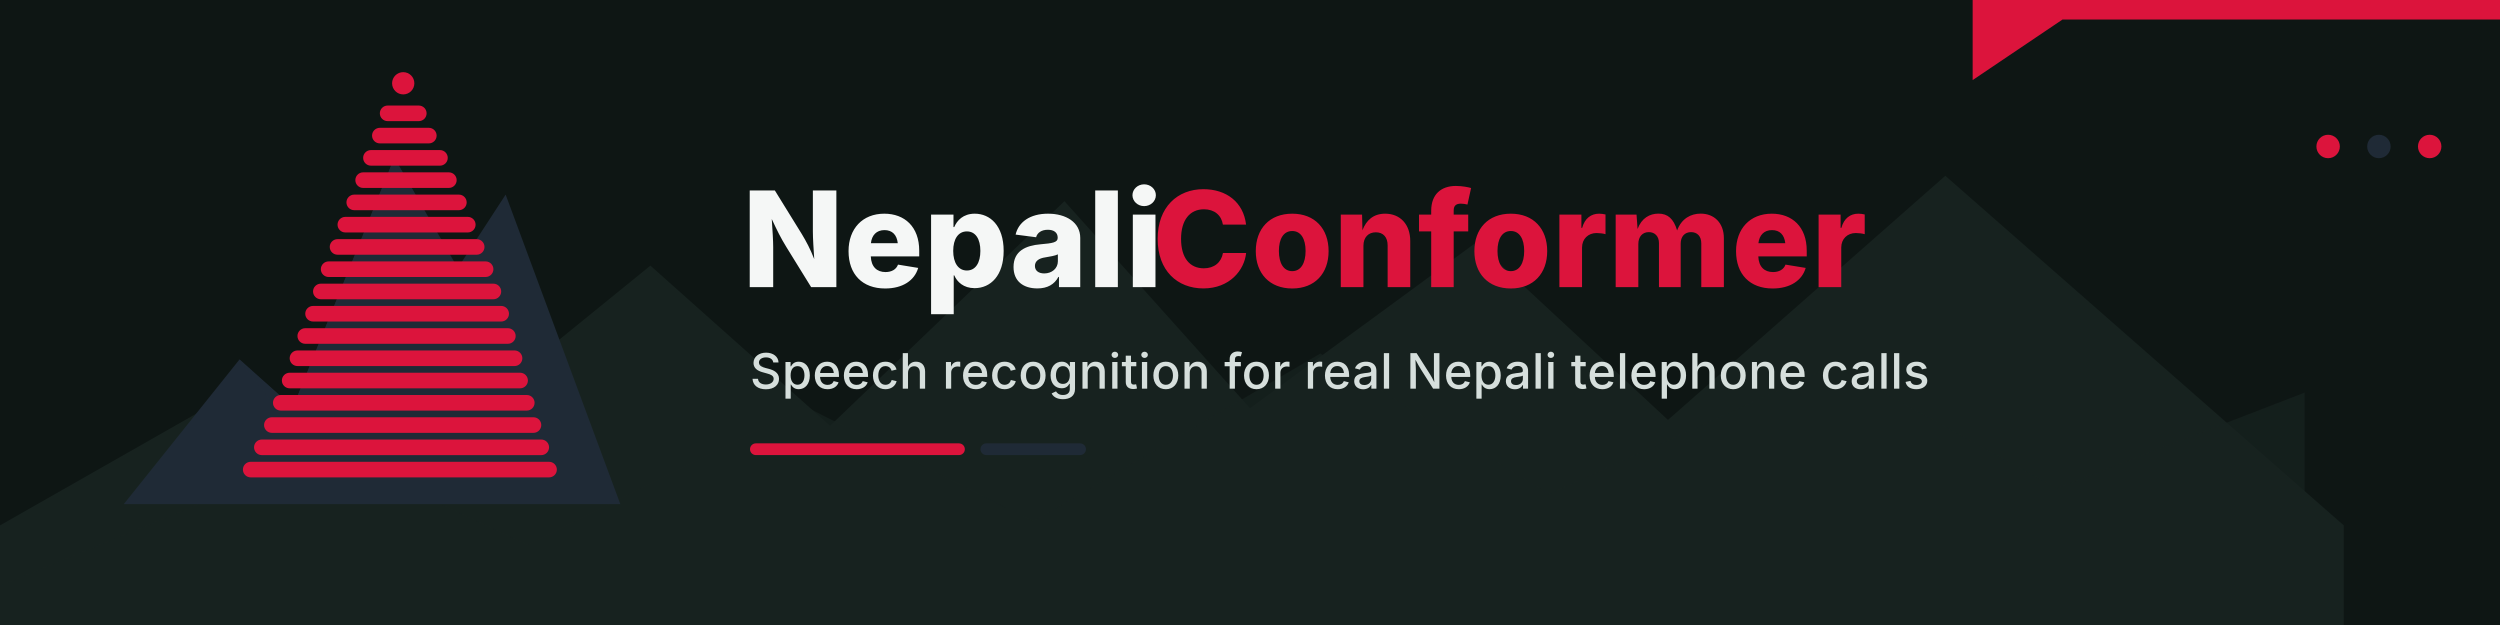
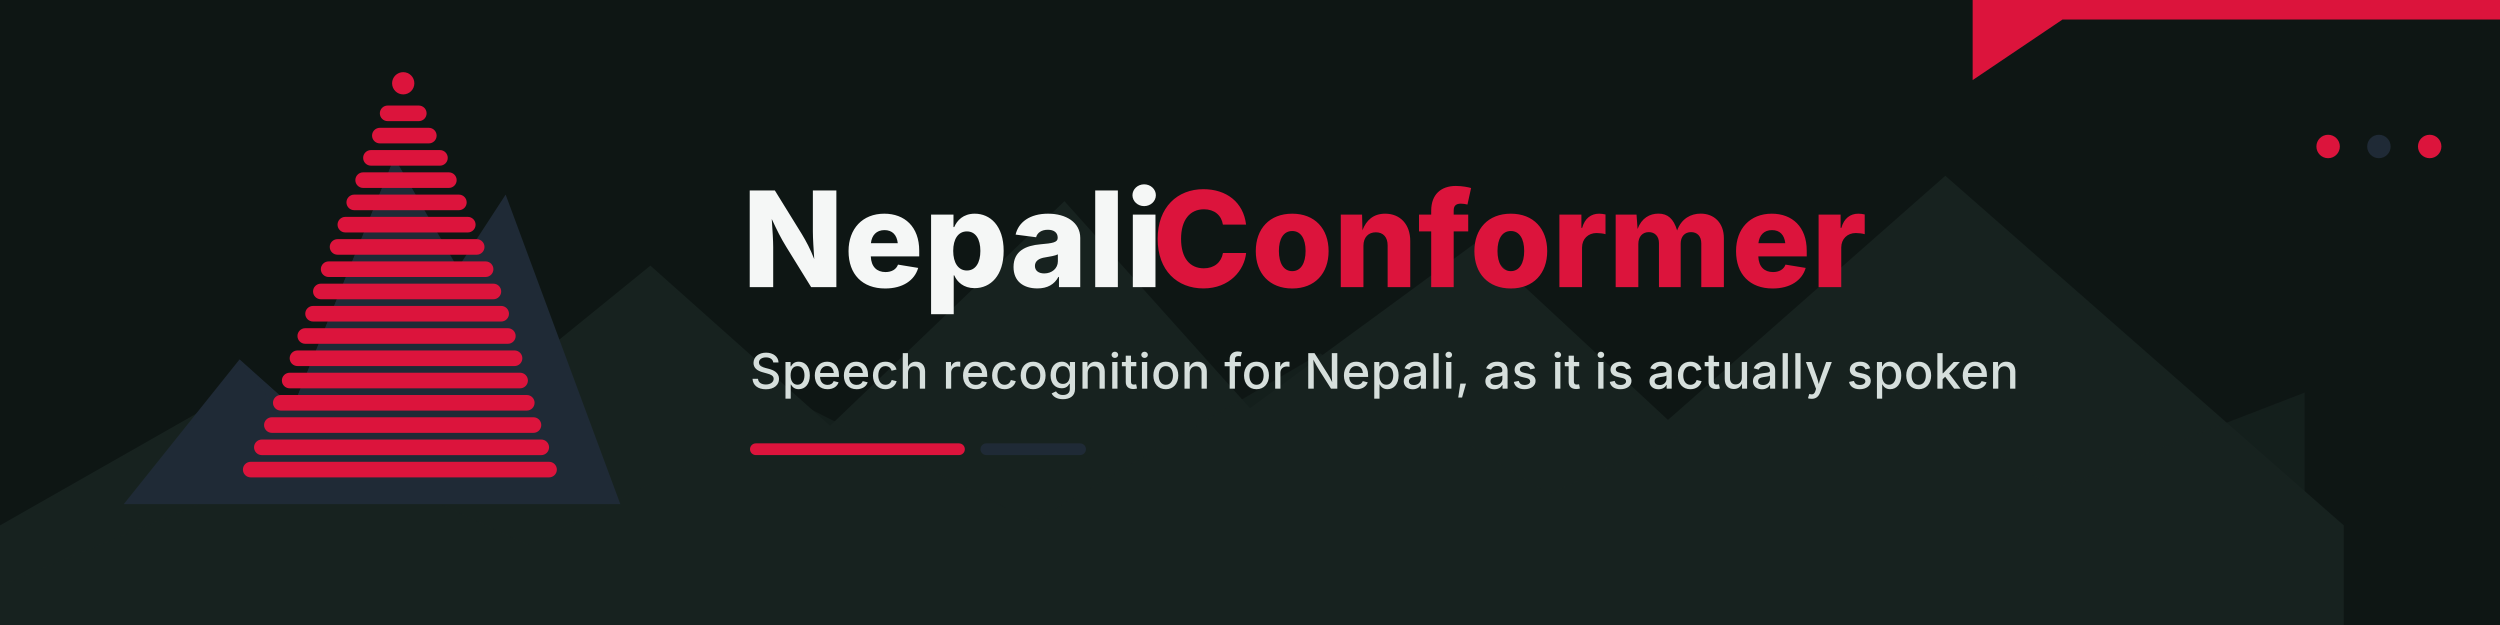
<svg xmlns="http://www.w3.org/2000/svg" viewBox="0 0 1280 320" role="img" aria-labelledby="title description">
  <rect width="1280" height="320" fill="#0E1614" />
  <g fill="#17221F">
    <path d="M0 269 130 195l75 45 128-104 92 82 120-115 95 106 116-85 98 91 142-125 204 179v51H0Z" />
    <path d="M0 300 168 231l102 48 142-71 117 59 147-86 117 72 146-66 114 63 127-49v119H0Z" opacity=".7" />
  </g>
  <path d="M1010 0h270v10h-224l-46 31Z" fill="#DC143C" />
  <circle cx="1192" cy="75" r="6" fill="#DC143C" />
  <circle cx="1218" cy="75" r="6" fill="#1F2A36" />
  <circle cx="1244" cy="75" r="6" fill="#DC143C" />
  <g transform="translate(44 13) scale(.57)">
    <g fill="#1F2A36">
      <path d="M34 430 138 300l48 43 91-224 57 99 43-66 103 278Z" />
      <path d="m137 300 49 43 91-224 19 33-81 220-50-36Z" opacity=".94" />
    </g>
    <g fill="#DC143C">
      <rect x="264" y="72" width="42" height="14" rx="7" />
      <rect x="257" y="92" width="58" height="14" rx="7" />
      <rect x="249" y="112" width="76" height="14" rx="7" />
      <rect x="242" y="132" width="91" height="14" rx="7" />
      <rect x="234" y="152" width="108" height="14" rx="7" />
      <rect x="226" y="172" width="124" height="14" rx="7" />
      <rect x="219" y="192" width="139" height="14" rx="7" />
      <rect x="211" y="212" width="155" height="14" rx="7" />
      <rect x="204" y="232" width="169" height="14" rx="7" />
      <rect x="197" y="252" width="183" height="14" rx="7" />
      <rect x="190" y="272" width="196" height="14" rx="7" />
      <rect x="183" y="292" width="209" height="14" rx="7" />
      <rect x="176" y="312" width="221" height="14" rx="7" />
      <rect x="168" y="332" width="235" height="14" rx="7" />
      <rect x="160" y="352" width="249" height="14" rx="7" />
      <rect x="151" y="372" width="265" height="14" rx="7" />
      <rect x="141" y="392" width="282" height="14" rx="7" />
      <circle cx="285" cy="52" r="10" />
    </g>
  </g>
  <g font-family="Inter, Helvetica, Arial, sans-serif">
    <text x="380" y="147" fill="#F5F7F6" font-size="68" font-weight="800">Nepali</text>
    <text x="590" y="147" fill="#DC143C" font-size="68" font-weight="800">Conformer</text>
-     <text x="384" y="199" fill="#D6DFDC" font-size="25" font-weight="500" letter-spacing=".2">Speech recognition for real Nepali telephone calls</text>
+     <text x="384" y="199" fill="#D6DFDC" font-size="25" font-weight="500" letter-spacing=".2">Speech recognition for Nepali, as it is actually spoken</text>
  </g>
  <rect x="384" y="227" width="110" height="6" rx="3" fill="#DC143C" />
  <rect x="502" y="227" width="54" height="6" rx="3" fill="#1F2A36" />
</svg>
